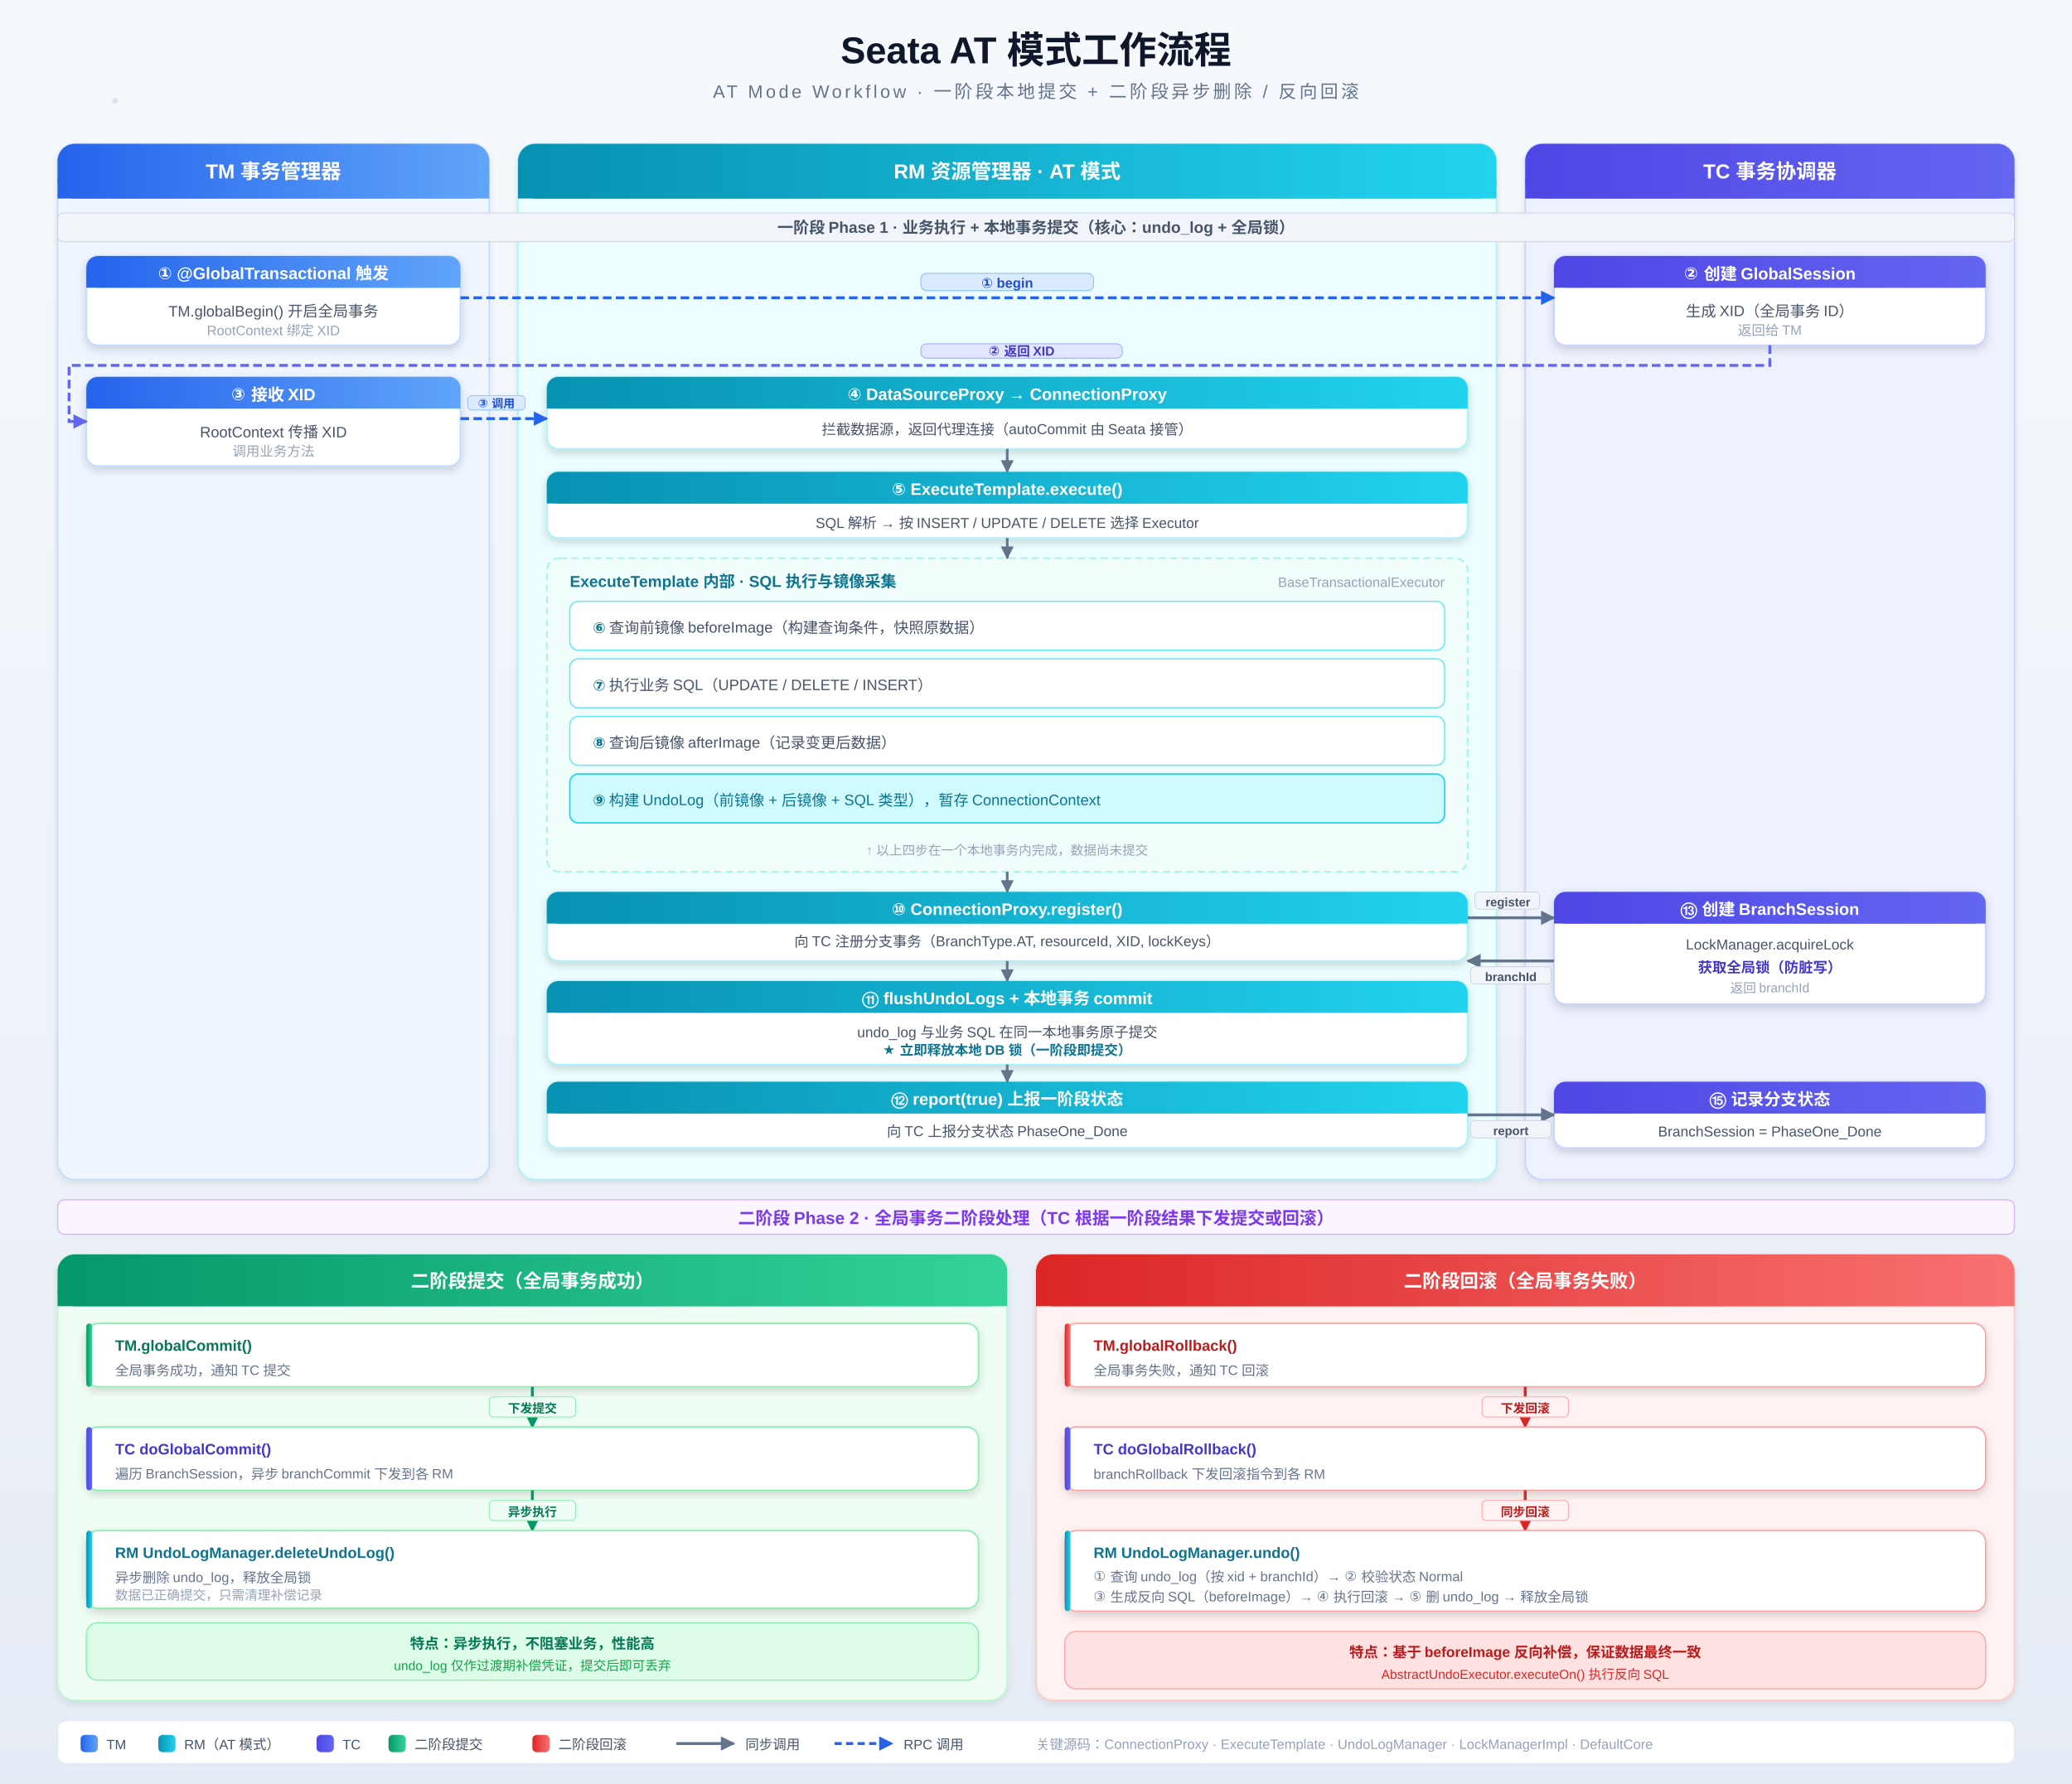
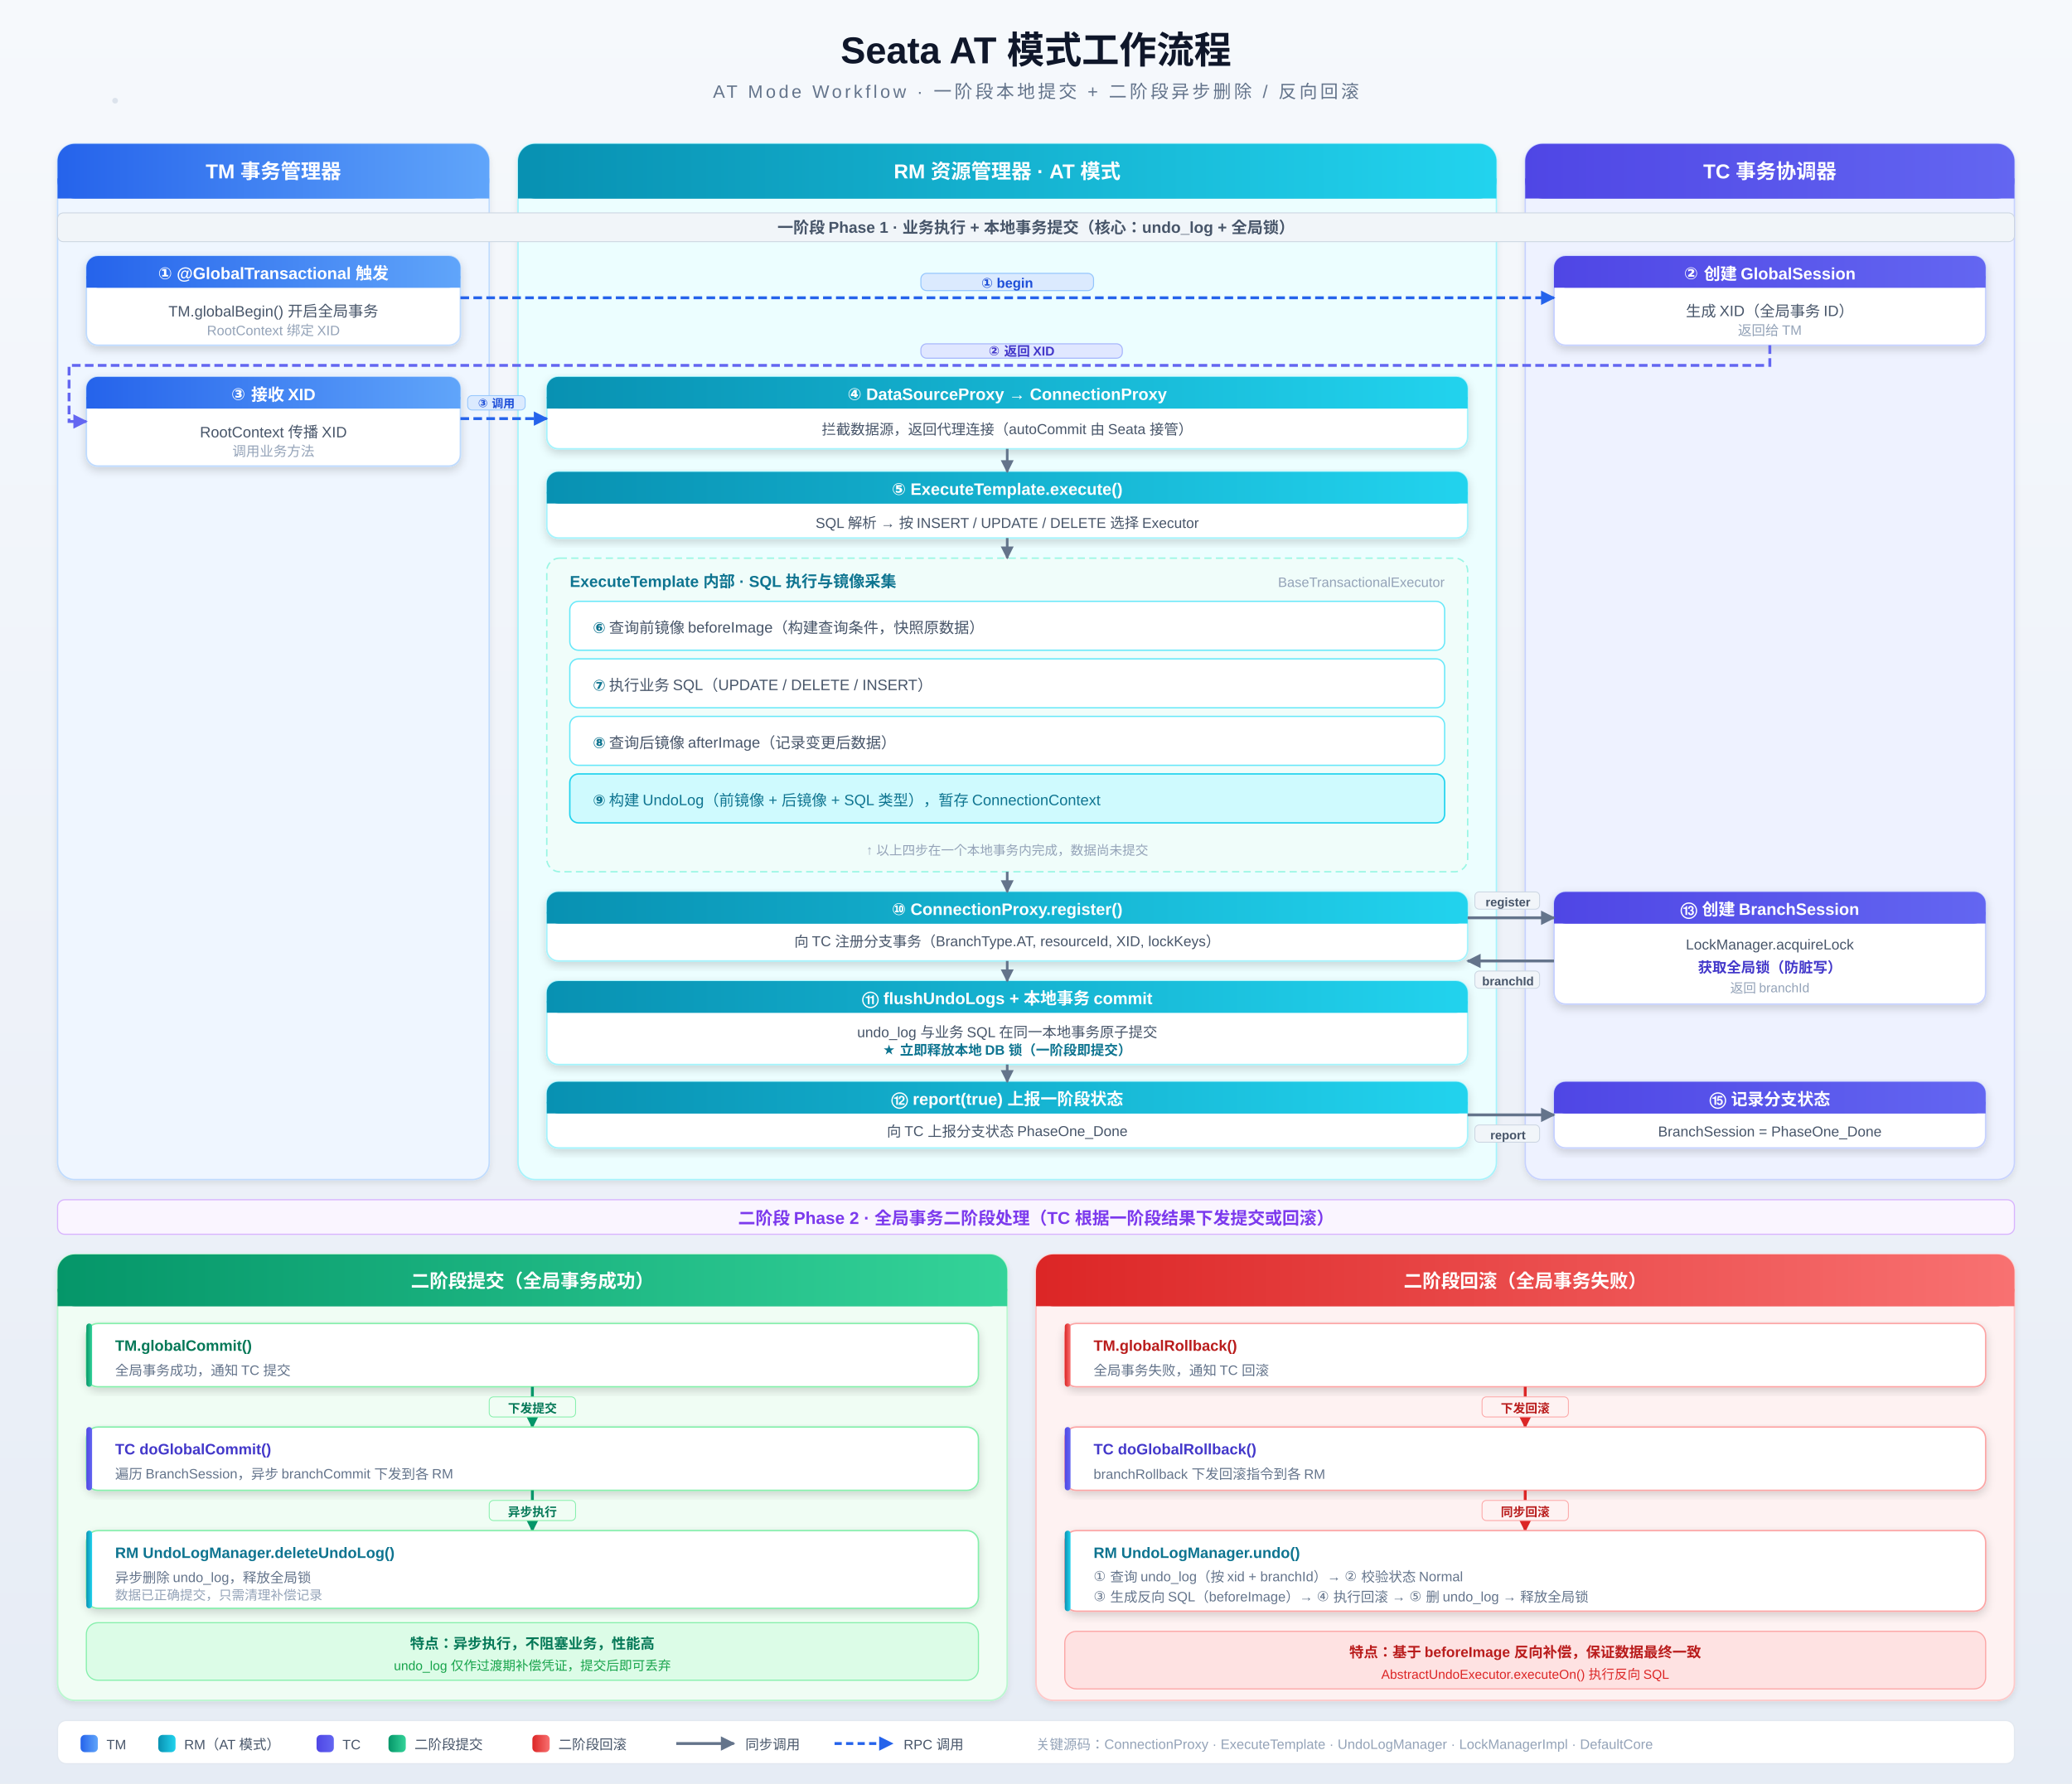
<svg xmlns="http://www.w3.org/2000/svg" width="1440" height="1240" viewBox="0 0 1440 1240" font-family="'Microsoft YaHei','PingFang SC','Segoe UI',Arial,sans-serif">
  <defs>
    <linearGradient id="bgGrad" x1="0" y1="0" x2="0" y2="1">
      <stop offset="0%" stop-color="#f6f9fc" />
      <stop offset="55%" stop-color="#eef2f9" />
      <stop offset="100%" stop-color="#e6ecf5" />
    </linearGradient>
    <linearGradient id="titleBar" x1="0" y1="0" x2="1" y2="0">
      <stop offset="0%" stop-color="#0891b2" />
      <stop offset="100%" stop-color="#6366f1" />
    </linearGradient>
    <linearGradient id="g-tm" x1="0" y1="0" x2="1" y2="0">
      <stop offset="0%" stop-color="#2563eb" />
      <stop offset="100%" stop-color="#60a5fa" />
    </linearGradient>
    <linearGradient id="g-at" x1="0" y1="0" x2="1" y2="0">
      <stop offset="0%" stop-color="#0891b2" />
      <stop offset="100%" stop-color="#22d3ee" />
    </linearGradient>
    <linearGradient id="g-tc" x1="0" y1="0" x2="1" y2="0">
      <stop offset="0%" stop-color="#4f46e5" />
      <stop offset="100%" stop-color="#6366f1" />
    </linearGradient>
    <linearGradient id="g-commit" x1="0" y1="0" x2="1" y2="0">
      <stop offset="0%" stop-color="#059669" />
      <stop offset="100%" stop-color="#34d399" />
    </linearGradient>
    <linearGradient id="g-rollback" x1="0" y1="0" x2="1" y2="0">
      <stop offset="0%" stop-color="#dc2626" />
      <stop offset="100%" stop-color="#f87171" />
    </linearGradient>
    <filter id="shadow" x="-10%" y="-10%" width="120%" height="125%">
      <feGaussianBlur in="SourceAlpha" stdDeviation="3" />
      <feOffset dx="0" dy="2.5" />
      <feComponentTransfer>
        <feFuncA type="linear" slope="0.16" />
      </feComponentTransfer>
      <feMerge>
        <feMergeNode />
        <feMergeNode in="SourceGraphic" />
      </feMerge>
    </filter>
    <filter id="softShadow" x="-10%" y="-10%" width="120%" height="125%">
      <feGaussianBlur in="SourceAlpha" stdDeviation="2" />
      <feOffset dx="0" dy="2" />
      <feComponentTransfer>
        <feFuncA type="linear" slope="0.09" />
      </feComponentTransfer>
      <feMerge>
        <feMergeNode />
        <feMergeNode in="SourceGraphic" />
      </feMerge>
    </filter>
    <marker id="arr" viewBox="0 0 10 10" refX="9" refY="5" markerWidth="5" markerHeight="5" orient="auto-start-reverse">
      <path d="M0,0 L10,5 L0,10 z" fill="#64748b" />
    </marker>
    <marker id="arrBlue" viewBox="0 0 10 10" refX="9" refY="5" markerWidth="5" markerHeight="5" orient="auto-start-reverse">
      <path d="M0,0 L10,5 L0,10 z" fill="#2563eb" />
    </marker>
    <marker id="arrPurple" viewBox="0 0 10 10" refX="9" refY="5" markerWidth="5" markerHeight="5" orient="auto-start-reverse">
      <path d="M0,0 L10,5 L0,10 z" fill="#6366f1" />
    </marker>
    <marker id="arrGreen" viewBox="0 0 10 10" refX="9" refY="5" markerWidth="5" markerHeight="5" orient="auto-start-reverse">
      <path d="M0,0 L10,5 L0,10 z" fill="#059669" />
    </marker>
    <marker id="arrRed" viewBox="0 0 10 10" refX="9" refY="5" markerWidth="5" markerHeight="5" orient="auto-start-reverse">
      <path d="M0,0 L10,5 L0,10 z" fill="#dc2626" />
    </marker>
  </defs>
  <rect width="1440" height="1240" fill="url(#bgGrad)" />
  <circle cx="80" cy="70" r="2" fill="#cbd5e1" opacity="0.6" />
  <circle cx="1380" cy="110" r="2.5" fill="#cbd5e1" opacity="0.6" />
  <circle cx="60" cy="1200" r="2" fill="#cbd5e1" opacity="0.6" />
  <circle cx="1380" cy="1210" r="2.5" fill="#cbd5e1" opacity="0.6" />
  <text x="720" y="44" text-anchor="middle" font-size="26" font-weight="700" fill="#0f172a">Seata AT 模式工作流程</text>
  <text x="720" y="68" text-anchor="middle" font-size="12.5" fill="#64748b" letter-spacing="2">AT Mode Workflow · 一阶段本地提交 + 二阶段异步删除 / 反向回滚</text>
  <line x1="600" y1="82" x2="840" y2="82" stroke="url(#titleBar)" stroke-width="2.5" stroke-linecap="round" />
  <rect x="40" y="100" width="300" height="720" rx="12" fill="#eff6ff" stroke="#bfdbfe" stroke-width="1" filter="url(#softShadow)" />
  <rect x="360" y="100" width="680" height="720" rx="12" fill="#ecfeff" stroke="#a5f3fc" stroke-width="1" filter="url(#softShadow)" />
  <rect x="1060" y="100" width="340" height="720" rx="12" fill="#eef2ff" stroke="#c7d2fe" stroke-width="1" filter="url(#softShadow)" />
  <rect x="40" y="100" width="300" height="38" rx="12" fill="url(#g-tm)" />
  <rect x="40" y="124" width="300" height="14" fill="url(#g-tm)" />
  <text x="190" y="124" text-anchor="middle" font-size="14" font-weight="700" fill="#ffffff">TM  事务管理器</text>
  <rect x="360" y="100" width="680" height="38" rx="12" fill="url(#g-at)" />
  <rect x="360" y="124" width="680" height="14" fill="url(#g-at)" />
  <text x="700" y="124" text-anchor="middle" font-size="14" font-weight="700" fill="#ffffff">RM  资源管理器 · AT 模式</text>
  <rect x="1060" y="100" width="340" height="38" rx="12" fill="url(#g-tc)" />
  <rect x="1060" y="124" width="340" height="14" fill="url(#g-tc)" />
  <text x="1230" y="124" text-anchor="middle" font-size="14" font-weight="700" fill="#ffffff">TC  事务协调器</text>
  <rect x="40" y="148" width="1360" height="20" rx="4" fill="#f1f5f9" stroke="#cbd5e1" stroke-width="0.6" />
  <text x="720" y="162" text-anchor="middle" font-size="11" font-weight="700" fill="#475569">一阶段 Phase 1 · 业务执行 + 本地事务提交（核心：undo_log + 全局锁）</text>
  <g>
    <rect x="60" y="178" width="260" height="62" rx="8" fill="#ffffff" stroke="#bfdbfe" stroke-width="1.1" filter="url(#shadow)" />
    <rect x="60" y="178" width="260" height="22" rx="8" fill="url(#g-tm)" />
    <rect x="60" y="192" width="260" height="8" fill="url(#g-tm)" />
    <text x="190" y="194" text-anchor="middle" font-size="11.5" font-weight="700" fill="#ffffff">① @GlobalTransactional 触发</text>
    <text x="190" y="220" text-anchor="middle" font-size="10.5" fill="#475569">TM.globalBegin() 开启全局事务</text>
    <text x="190" y="233" text-anchor="middle" font-size="9.5" fill="#94a3b8">RootContext 绑定 XID</text>
  </g>
  <g>
    <rect x="60" y="262" width="260" height="62" rx="8" fill="#ffffff" stroke="#bfdbfe" stroke-width="1.1" filter="url(#shadow)" />
    <rect x="60" y="262" width="260" height="22" rx="8" fill="url(#g-tm)" />
    <rect x="60" y="276" width="260" height="8" fill="url(#g-tm)" />
    <text x="190" y="278" text-anchor="middle" font-size="11.5" font-weight="700" fill="#ffffff">③ 接收 XID</text>
    <text x="190" y="304" text-anchor="middle" font-size="10.5" fill="#475569">RootContext 传播 XID</text>
    <text x="190" y="317" text-anchor="middle" font-size="9.5" fill="#94a3b8">调用业务方法</text>
  </g>
  <g>
    <rect x="380" y="262" width="640" height="50" rx="8" fill="#ffffff" stroke="#a5f3fc" stroke-width="1.1" filter="url(#shadow)" />
    <rect x="380" y="262" width="640" height="22" rx="8" fill="url(#g-at)" />
    <rect x="380" y="276" width="640" height="8" fill="url(#g-at)" />
    <text x="700" y="278" text-anchor="middle" font-size="11.5" font-weight="700" fill="#ffffff">④ DataSourceProxy → ConnectionProxy</text>
    <text x="700" y="302" text-anchor="middle" font-size="10" fill="#475569">拦截数据源，返回代理连接（autoCommit 由 Seata 接管）</text>
  </g>
  <g>
    <rect x="380" y="328" width="640" height="46" rx="8" fill="#ffffff" stroke="#a5f3fc" stroke-width="1.1" filter="url(#shadow)" />
    <rect x="380" y="328" width="640" height="22" rx="8" fill="url(#g-at)" />
    <rect x="380" y="342" width="640" height="8" fill="url(#g-at)" />
    <text x="700" y="344" text-anchor="middle" font-size="11.5" font-weight="700" fill="#ffffff">⑤ ExecuteTemplate.execute()</text>
    <text x="700" y="367" text-anchor="middle" font-size="10" fill="#475569">SQL 解析 → 按 INSERT / UPDATE / DELETE 选择 Executor</text>
  </g>
  <g>
    <rect x="380" y="388" width="640" height="218" rx="9" fill="#f0fdfa" stroke="#99f6e4" stroke-width="1" stroke-dasharray="5 3" />
    <text x="396" y="408" font-size="11" font-weight="700" fill="#0e7490">ExecuteTemplate 内部 · SQL 执行与镜像采集</text>
    <text x="1004" y="408" text-anchor="end" font-size="9.5" fill="#94a3b8">BaseTransactionalExecutor</text>
    <rect x="396" y="418" width="608" height="34" rx="6" fill="#ffffff" stroke="#67e8f9" stroke-width="0.9" />
    <text x="412" y="440" font-size="10.5" fill="#475569">
      <tspan font-weight="700" fill="#0e7490">⑥</tspan>  查询前镜像 beforeImage（构建查询条件，快照原数据）</text>
    <rect x="396" y="458" width="608" height="34" rx="6" fill="#ffffff" stroke="#67e8f9" stroke-width="0.9" />
    <text x="412" y="480" font-size="10.5" fill="#475569">
      <tspan font-weight="700" fill="#0e7490">⑦</tspan>  执行业务 SQL（UPDATE / DELETE / INSERT）</text>
    <rect x="396" y="498" width="608" height="34" rx="6" fill="#ffffff" stroke="#67e8f9" stroke-width="0.9" />
    <text x="412" y="520" font-size="10.5" fill="#475569">
      <tspan font-weight="700" fill="#0e7490">⑧</tspan>  查询后镜像 afterImage（记录变更后数据）</text>
    <rect x="396" y="538" width="608" height="34" rx="6" fill="#cffafe" stroke="#22d3ee" stroke-width="1" />
    <text x="412" y="560" font-size="10.5" fill="#0e7490">
      <tspan font-weight="700">⑨</tspan>  构建 UndoLog（前镜像 + 后镜像 + SQL 类型），暂存 ConnectionContext</text>
    <text x="700" y="594" text-anchor="middle" font-size="9" fill="#94a3b8">↑ 以上四步在一个本地事务内完成，数据尚未提交</text>
  </g>
  <g>
    <rect x="380" y="620" width="640" height="48" rx="8" fill="#ffffff" stroke="#a5f3fc" stroke-width="1.1" filter="url(#shadow)" />
    <rect x="380" y="620" width="640" height="22" rx="8" fill="url(#g-at)" />
    <rect x="380" y="634" width="640" height="8" fill="url(#g-at)" />
    <text x="700" y="636" text-anchor="middle" font-size="11.5" font-weight="700" fill="#ffffff">⑩ ConnectionProxy.register()</text>
    <text x="700" y="658" text-anchor="middle" font-size="10" fill="#475569">向 TC 注册分支事务（BranchType.AT, resourceId, XID, lockKeys）</text>
  </g>
  <g>
    <rect x="380" y="682" width="640" height="58" rx="8" fill="#ffffff" stroke="#a5f3fc" stroke-width="1.1" filter="url(#shadow)" />
    <rect x="380" y="682" width="640" height="22" rx="8" fill="url(#g-at)" />
    <rect x="380" y="696" width="640" height="8" fill="url(#g-at)" />
    <text x="700" y="698" text-anchor="middle" font-size="11.5" font-weight="700" fill="#ffffff">⑪ flushUndoLogs + 本地事务 commit</text>
    <text x="700" y="721" text-anchor="middle" font-size="10" fill="#475569">undo_log 与业务 SQL 在同一本地事务原子提交</text>
    <text x="700" y="733" text-anchor="middle" font-size="9.5" font-weight="700" fill="#0e7490">★ 立即释放本地 DB 锁（一阶段即提交）</text>
  </g>
  <g>
    <rect x="380" y="752" width="640" height="46" rx="8" fill="#ffffff" stroke="#a5f3fc" stroke-width="1.1" filter="url(#shadow)" />
    <rect x="380" y="752" width="640" height="22" rx="8" fill="url(#g-at)" />
    <rect x="380" y="766" width="640" height="8" fill="url(#g-at)" />
    <text x="700" y="768" text-anchor="middle" font-size="11.5" font-weight="700" fill="#ffffff">⑫ report(true) 上报一阶段状态</text>
    <text x="700" y="790" text-anchor="middle" font-size="10" fill="#475569">向 TC 上报分支状态 PhaseOne_Done</text>
  </g>
  <g>
    <rect x="1080" y="178" width="300" height="62" rx="8" fill="#ffffff" stroke="#c7d2fe" stroke-width="1.1" filter="url(#shadow)" />
    <rect x="1080" y="178" width="300" height="22" rx="8" fill="url(#g-tc)" />
    <rect x="1080" y="192" width="300" height="8" fill="url(#g-tc)" />
    <text x="1230" y="194" text-anchor="middle" font-size="11.5" font-weight="700" fill="#ffffff">② 创建 GlobalSession</text>
    <text x="1230" y="220" text-anchor="middle" font-size="10.5" fill="#475569">生成 XID（全局事务 ID）</text>
    <text x="1230" y="233" text-anchor="middle" font-size="9.5" fill="#94a3b8">返回给 TM</text>
  </g>
  <g>
    <rect x="1080" y="620" width="300" height="78" rx="8" fill="#ffffff" stroke="#c7d2fe" stroke-width="1.1" filter="url(#shadow)" />
    <rect x="1080" y="620" width="300" height="22" rx="8" fill="url(#g-tc)" />
    <rect x="1080" y="634" width="300" height="8" fill="url(#g-tc)" />
    <text x="1230" y="636" text-anchor="middle" font-size="11.5" font-weight="700" fill="#ffffff">⑬ 创建 BranchSession</text>
    <text x="1230" y="660" text-anchor="middle" font-size="10" fill="#475569">LockManager.acquireLock</text>
    <text x="1230" y="676" text-anchor="middle" font-size="10" font-weight="700" fill="#4338ca">获取全局锁（防脏写）</text>
    <text x="1230" y="690" text-anchor="middle" font-size="9" fill="#94a3b8">返回 branchId</text>
  </g>
  <g>
    <rect x="1080" y="752" width="300" height="46" rx="8" fill="#ffffff" stroke="#c7d2fe" stroke-width="1.1" filter="url(#shadow)" />
    <rect x="1080" y="752" width="300" height="22" rx="8" fill="url(#g-tc)" />
    <rect x="1080" y="766" width="300" height="8" fill="url(#g-tc)" />
    <text x="1230" y="768" text-anchor="middle" font-size="11.5" font-weight="700" fill="#ffffff">⑮ 记录分支状态</text>
    <text x="1230" y="790" text-anchor="middle" font-size="10" fill="#475569">BranchSession = PhaseOne_Done</text>
  </g>
  <path d="M 320 207 L 1080 207" fill="none" stroke="#2563eb" stroke-width="2" stroke-dasharray="6 3" marker-end="url(#arrBlue)" />
  <rect x="640" y="190" width="120" height="12" rx="4" fill="#dbeafe" stroke="#93c5fd" stroke-width="0.7" />
  <text x="700" y="200" text-anchor="middle" font-size="9.5" font-weight="700" fill="#1d4ed8">① begin</text>
  <path d="M 1230 240 L 1230 254 L 48 254 L 48 293 L 60 293" fill="none" stroke="#6366f1" stroke-width="2" stroke-dasharray="6 3" marker-end="url(#arrPurple)" />
  <rect x="640" y="239" width="140" height="10" rx="4" fill="#e0e7ff" stroke="#a5b4fc" stroke-width="0.7" />
  <text x="710" y="247" text-anchor="middle" font-size="9" font-weight="700" fill="#4338ca">② 返回 XID</text>
  <path d="M 320 291 L 380 291" fill="none" stroke="#2563eb" stroke-width="2" stroke-dasharray="6 3" marker-end="url(#arrBlue)" />
  <rect x="325" y="275" width="40" height="10" rx="3" fill="#dbeafe" stroke="#93c5fd" stroke-width="0.6" />
  <text x="345" y="283" text-anchor="middle" font-size="8" font-weight="700" fill="#1d4ed8">③ 调用</text>
  <path d="M 1020 638 L 1080 638" fill="none" stroke="#64748b" stroke-width="2" marker-end="url(#arr)" />
  <rect x="1025" y="620" width="45" height="12" rx="3" fill="#f1f5f9" stroke="#cbd5e1" stroke-width="0.6" />
  <text x="1048" y="630" text-anchor="middle" font-size="8.5" font-weight="700" fill="#475569">register</text>
  <path d="M 1080 668 L 1020 668" fill="none" stroke="#64748b" stroke-width="2" marker-end="url(#arr)" />
-   <rect x="1022" y="672" width="56" height="12" rx="3" fill="#f1f5f9" stroke="#cbd5e1" stroke-width="0.6" />
-   <text x="1050" y="682" text-anchor="middle" font-size="8.5" font-weight="700" fill="#475569">branchId</text>
+   <rect x="1025" y="675" width="45" height="12" rx="3" fill="#f1f5f9" stroke="#cbd5e1" stroke-width="0.6" />
+   <text x="1048" y="685" text-anchor="middle" font-size="8.5" font-weight="700" fill="#475569">branchId</text>
  <path d="M 1020 775 L 1080 775" fill="none" stroke="#64748b" stroke-width="2" marker-end="url(#arr)" />
-   <rect x="1022" y="779" width="56" height="12" rx="3" fill="#f1f5f9" stroke="#cbd5e1" stroke-width="0.6" />
-   <text x="1050" y="789" text-anchor="middle" font-size="8.5" font-weight="700" fill="#475569">report</text>
+   <rect x="1025" y="782" width="45" height="12" rx="3" fill="#f1f5f9" stroke="#cbd5e1" stroke-width="0.6" />
+   <text x="1048" y="792" text-anchor="middle" font-size="8.5" font-weight="700" fill="#475569">report</text>
  <path d="M 700 312 L 700 328" fill="none" stroke="#64748b" stroke-width="1.8" marker-end="url(#arr)" />
  <path d="M 700 374 L 700 388" fill="none" stroke="#64748b" stroke-width="1.8" marker-end="url(#arr)" />
  <path d="M 700 606 L 700 620" fill="none" stroke="#64748b" stroke-width="1.8" marker-end="url(#arr)" />
  <path d="M 700 668 L 700 682" fill="none" stroke="#64748b" stroke-width="1.8" marker-end="url(#arr)" />
  <path d="M 700 740 L 700 752" fill="none" stroke="#64748b" stroke-width="1.8" marker-end="url(#arr)" />
  <rect x="40" y="834" width="1360" height="24" rx="5" fill="#faf5ff" stroke="#d8b4fe" stroke-width="0.8" />
  <text x="720" y="851" text-anchor="middle" font-size="12" font-weight="700" fill="#7c3aed">二阶段 Phase 2 · 全局事务二阶段处理（TC 根据一阶段结果下发提交或回滚）</text>
  <rect x="40" y="872" width="660" height="310" rx="12" fill="#f0fdf4" stroke="#bbf7d0" stroke-width="1.1" filter="url(#softShadow)" />
  <rect x="40" y="872" width="660" height="36" rx="12" fill="url(#g-commit)" />
  <rect x="40" y="896" width="660" height="12" fill="url(#g-commit)" />
  <text x="370" y="895" text-anchor="middle" font-size="13" font-weight="700" fill="#ffffff">二阶段提交（全局事务成功）</text>
  <g>
    <rect x="60" y="920" width="620" height="44" rx="8" fill="#ffffff" stroke="#86efac" stroke-width="1" filter="url(#shadow)" />
    <rect x="60" y="920" width="4" height="44" rx="2" fill="url(#g-commit)" />
    <text x="80" y="939" font-size="10.5" font-weight="700" fill="#047857">TM.globalCommit()</text>
    <text x="80" y="956" font-size="9.5" fill="#64748b">全局事务成功，通知 TC 提交</text>
  </g>
  <path d="M 370 964 L 370 992" fill="none" stroke="#059669" stroke-width="2" marker-end="url(#arrGreen)" />
  <rect x="340" y="971" width="60" height="14" rx="3" fill="#f0fdf4" stroke="#86efac" stroke-width="0.6" />
  <text x="370" y="982" text-anchor="middle" font-size="8.5" font-weight="700" fill="#047857">下发提交</text>
  <g>
    <rect x="60" y="992" width="620" height="44" rx="8" fill="#ffffff" stroke="#86efac" stroke-width="1" filter="url(#shadow)" />
    <rect x="60" y="992" width="4" height="44" rx="2" fill="url(#g-tc)" />
    <text x="80" y="1011" font-size="10.5" font-weight="700" fill="#4338ca">TC doGlobalCommit()</text>
    <text x="80" y="1028" font-size="9.5" fill="#64748b">遍历 BranchSession，异步 branchCommit 下发到各 RM</text>
  </g>
  <path d="M 370 1036 L 370 1064" fill="none" stroke="#059669" stroke-width="2" marker-end="url(#arrGreen)" />
  <rect x="340" y="1043" width="60" height="14" rx="3" fill="#f0fdf4" stroke="#86efac" stroke-width="0.6" />
  <text x="370" y="1054" text-anchor="middle" font-size="8.5" font-weight="700" fill="#047857">异步执行</text>
  <g>
    <rect x="60" y="1064" width="620" height="54" rx="8" fill="#ffffff" stroke="#86efac" stroke-width="1" filter="url(#shadow)" />
    <rect x="60" y="1064" width="4" height="54" rx="2" fill="url(#g-at)" />
    <text x="80" y="1083" font-size="10.5" font-weight="700" fill="#0e7490">RM UndoLogManager.deleteUndoLog()</text>
    <text x="80" y="1100" font-size="9.5" fill="#64748b">异步删除 undo_log，释放全局锁</text>
    <text x="80" y="1112" font-size="9" fill="#94a3b8">数据已正确提交，只需清理补偿记录</text>
  </g>
  <rect x="60" y="1128" width="620" height="40" rx="8" fill="#dcfce7" stroke="#86efac" stroke-width="0.8" />
  <text x="370" y="1146" text-anchor="middle" font-size="10" font-weight="700" fill="#047857">特点：异步执行，不阻塞业务，性能高</text>
  <text x="370" y="1161" text-anchor="middle" font-size="9" fill="#16a34a">undo_log 仅作过渡期补偿凭证，提交后即可丢弃</text>
  <rect x="720" y="872" width="680" height="310" rx="12" fill="#fef2f2" stroke="#fecaca" stroke-width="1.1" filter="url(#softShadow)" />
  <rect x="720" y="872" width="680" height="36" rx="12" fill="url(#g-rollback)" />
  <rect x="720" y="896" width="680" height="12" fill="url(#g-rollback)" />
  <text x="1060" y="895" text-anchor="middle" font-size="13" font-weight="700" fill="#ffffff">二阶段回滚（全局事务失败）</text>
  <g>
    <rect x="740" y="920" width="640" height="44" rx="8" fill="#ffffff" stroke="#fca5a5" stroke-width="1" filter="url(#shadow)" />
    <rect x="740" y="920" width="4" height="44" rx="2" fill="url(#g-rollback)" />
    <text x="760" y="939" font-size="10.5" font-weight="700" fill="#b91c1c">TM.globalRollback()</text>
    <text x="760" y="956" font-size="9.5" fill="#64748b">全局事务失败，通知 TC 回滚</text>
  </g>
  <path d="M 1060 964 L 1060 992" fill="none" stroke="#dc2626" stroke-width="2" marker-end="url(#arrRed)" />
  <rect x="1030" y="971" width="60" height="14" rx="3" fill="#fef2f2" stroke="#fca5a5" stroke-width="0.6" />
  <text x="1060" y="982" text-anchor="middle" font-size="8.5" font-weight="700" fill="#b91c1c">下发回滚</text>
  <g>
    <rect x="740" y="992" width="640" height="44" rx="8" fill="#ffffff" stroke="#fca5a5" stroke-width="1" filter="url(#shadow)" />
    <rect x="740" y="992" width="4" height="44" rx="2" fill="url(#g-tc)" />
    <text x="760" y="1011" font-size="10.5" font-weight="700" fill="#4338ca">TC doGlobalRollback()</text>
    <text x="760" y="1028" font-size="9.5" fill="#64748b">branchRollback 下发回滚指令到各 RM</text>
  </g>
  <path d="M 1060 1036 L 1060 1064" fill="none" stroke="#dc2626" stroke-width="2" marker-end="url(#arrRed)" />
  <rect x="1030" y="1043" width="60" height="14" rx="3" fill="#fef2f2" stroke="#fca5a5" stroke-width="0.6" />
  <text x="1060" y="1054" text-anchor="middle" font-size="8.5" font-weight="700" fill="#b91c1c">同步回滚</text>
  <g>
    <rect x="740" y="1064" width="640" height="56" rx="8" fill="#ffffff" stroke="#fca5a5" stroke-width="1" filter="url(#shadow)" />
    <rect x="740" y="1064" width="4" height="56" rx="2" fill="url(#g-at)" />
    <text x="760" y="1083" font-size="10.5" font-weight="700" fill="#0e7490">RM UndoLogManager.undo()</text>
    <text x="760" y="1099" font-size="9.5" fill="#64748b">① 查询 undo_log（按 xid + branchId）→ ② 校验状态 Normal</text>
    <text x="760" y="1113" font-size="9.5" fill="#64748b">③ 生成反向 SQL（beforeImage）→ ④ 执行回滚 → ⑤ 删 undo_log → 释放全局锁</text>
  </g>
  <rect x="740" y="1134" width="640" height="40" rx="8" fill="#fee2e2" stroke="#fca5a5" stroke-width="0.8" />
  <text x="1060" y="1152" text-anchor="middle" font-size="10" font-weight="700" fill="#b91c1c">特点：基于 beforeImage 反向补偿，保证数据最终一致</text>
  <text x="1060" y="1167" text-anchor="middle" font-size="9" fill="#dc2626">AbstractUndoExecutor.executeOn() 执行反向 SQL</text>
  <rect x="40" y="1196" width="1360" height="30" rx="6" fill="#ffffff" stroke="#e2e8f0" stroke-width="0.8" />
  <rect x="56" y="1206" width="12" height="12" rx="3" fill="url(#g-tm)" />
  <text x="74" y="1216" font-size="9.5" fill="#475569">TM</text>
  <rect x="110" y="1206" width="12" height="12" rx="3" fill="url(#g-at)" />
  <text x="128" y="1216" font-size="9.5" fill="#475569">RM（AT 模式）</text>
  <rect x="220" y="1206" width="12" height="12" rx="3" fill="url(#g-tc)" />
  <text x="238" y="1216" font-size="9.5" fill="#475569">TC</text>
  <rect x="270" y="1206" width="12" height="12" rx="3" fill="url(#g-commit)" />
  <text x="288" y="1216" font-size="9.5" fill="#475569">二阶段提交</text>
  <rect x="370" y="1206" width="12" height="12" rx="3" fill="url(#g-rollback)" />
  <text x="388" y="1216" font-size="9.5" fill="#475569">二阶段回滚</text>
  <line x1="470" y1="1212" x2="510" y2="1212" stroke="#64748b" stroke-width="2" marker-end="url(#arr)" />
  <text x="518" y="1216" font-size="9.5" fill="#475569">同步调用</text>
  <line x1="580" y1="1212" x2="620" y2="1212" stroke="#2563eb" stroke-width="2" stroke-dasharray="5 3" marker-end="url(#arrBlue)" />
  <text x="628" y="1216" font-size="9.5" fill="#475569">RPC 调用</text>
  <text x="720" y="1216" font-size="9.5" fill="#94a3b8">关键源码：ConnectionProxy · ExecuteTemplate · UndoLogManager · LockManagerImpl · DefaultCore</text>
</svg>
